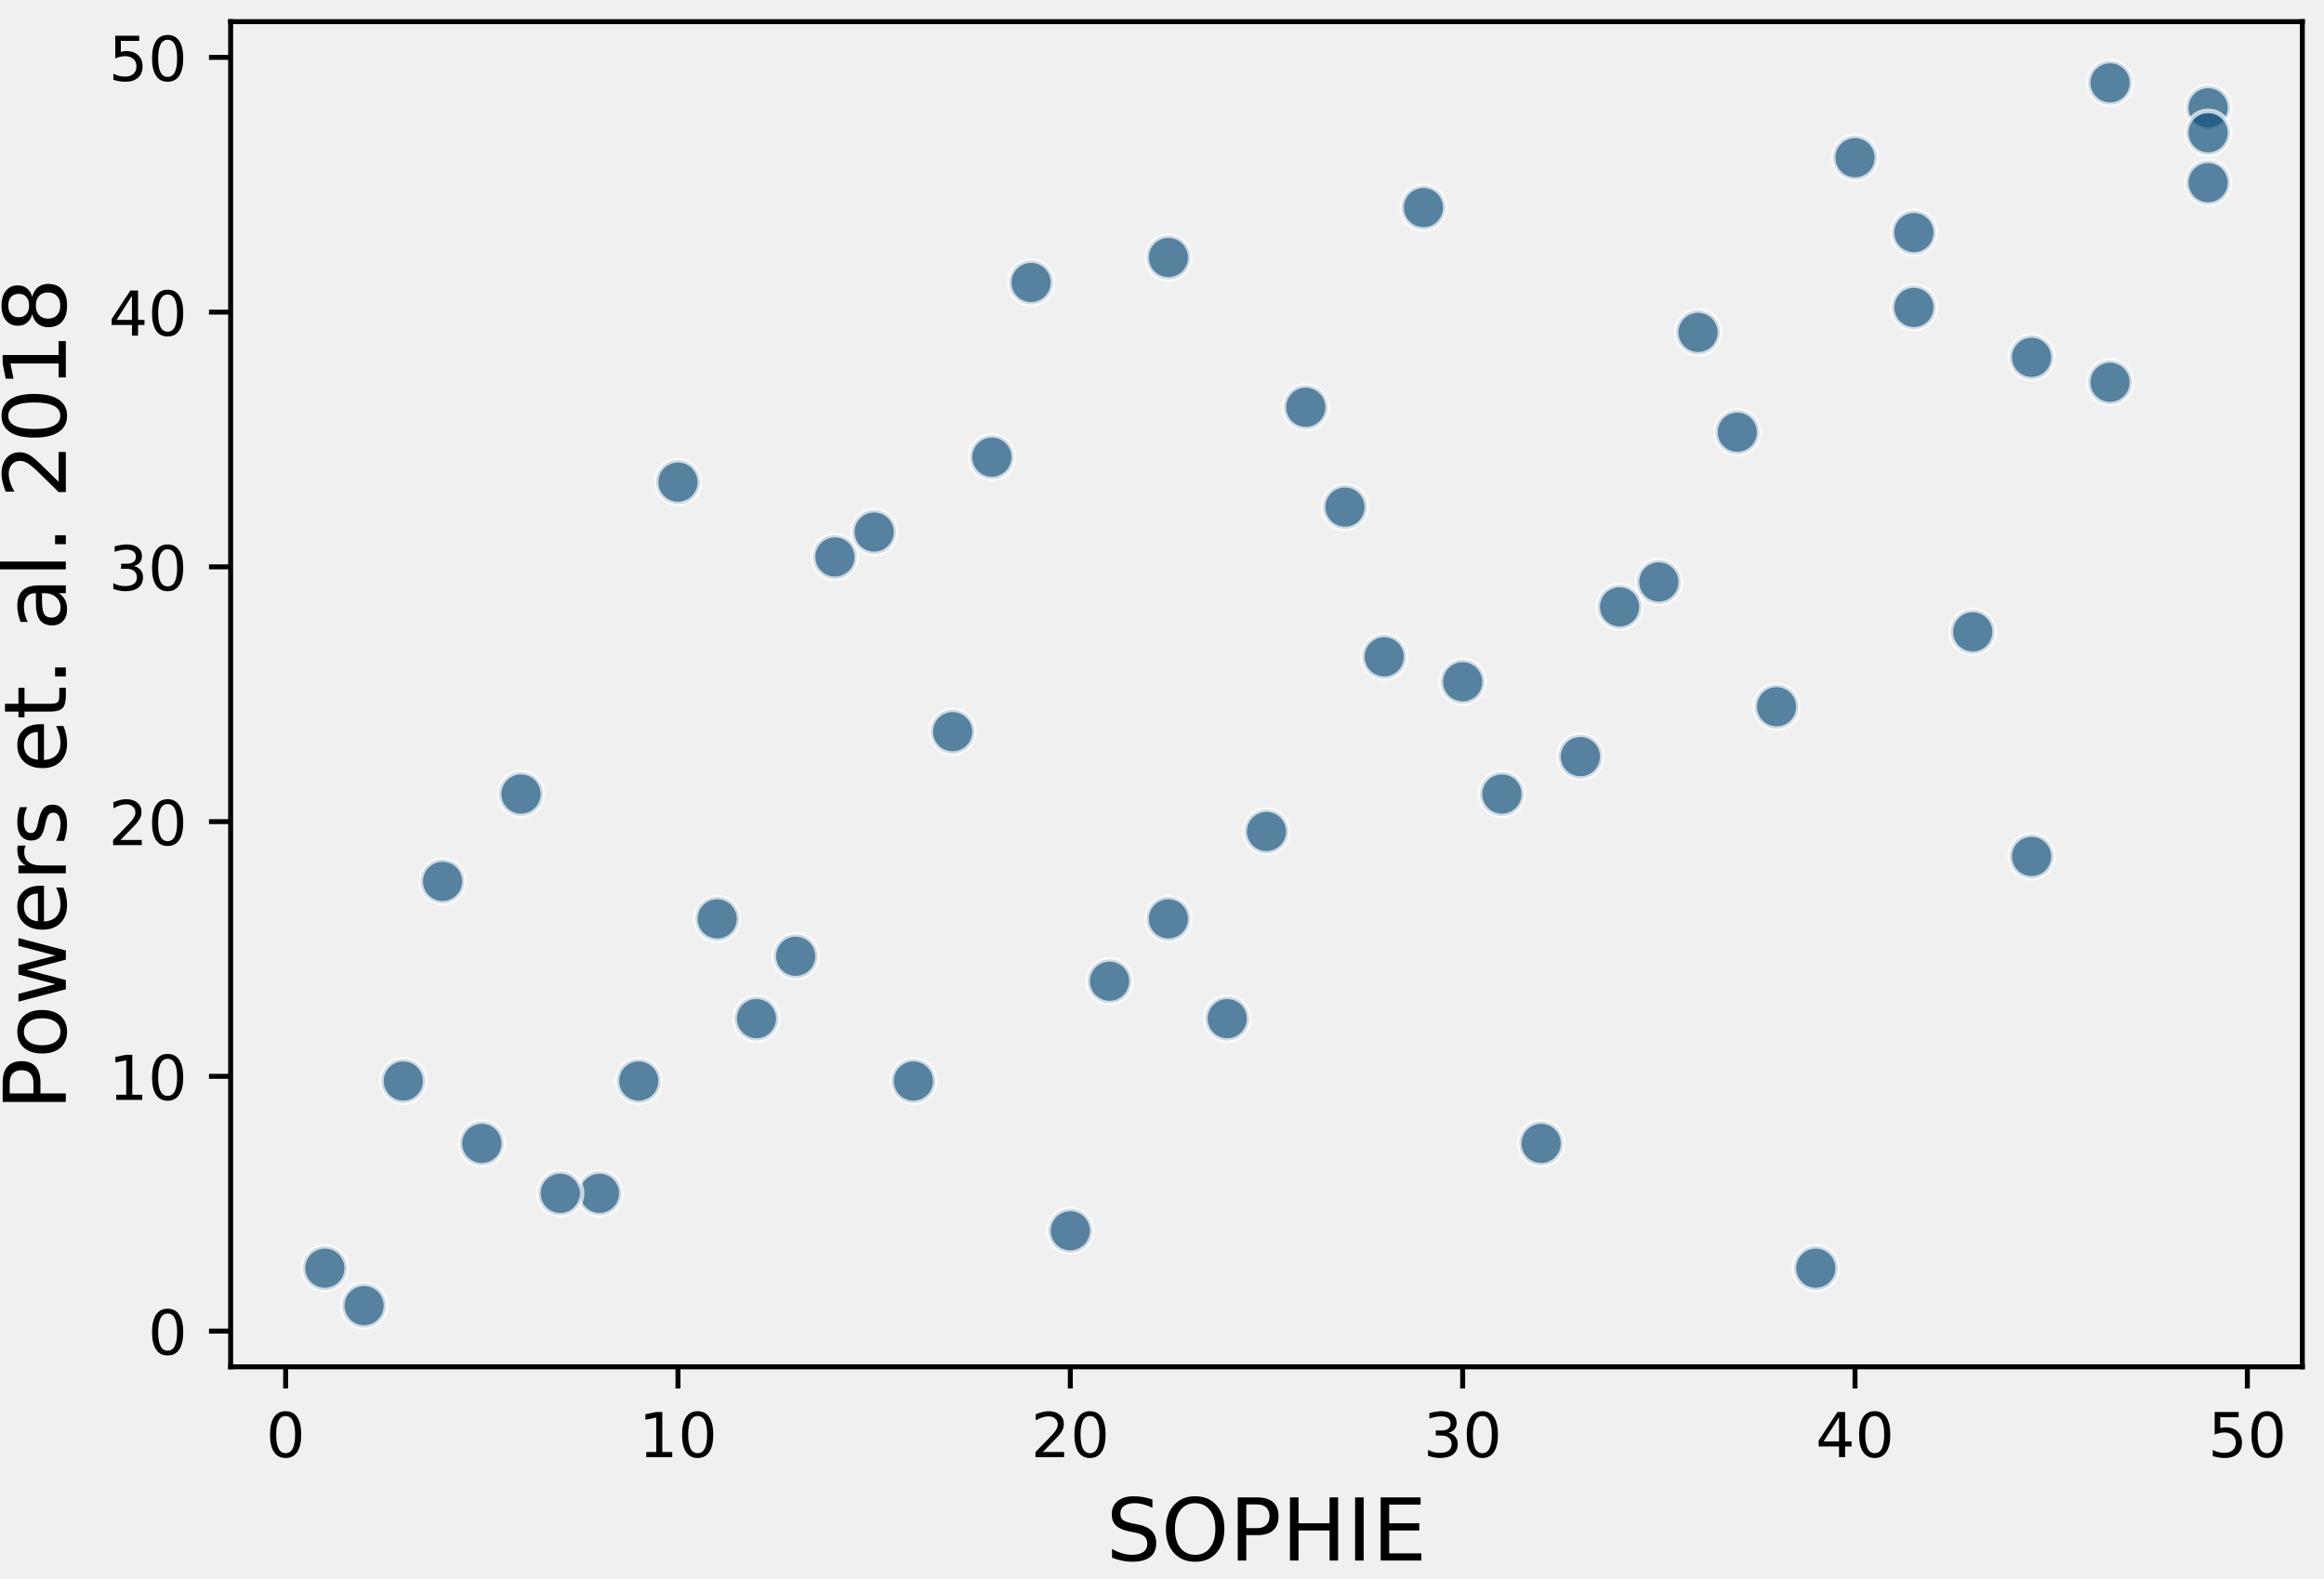
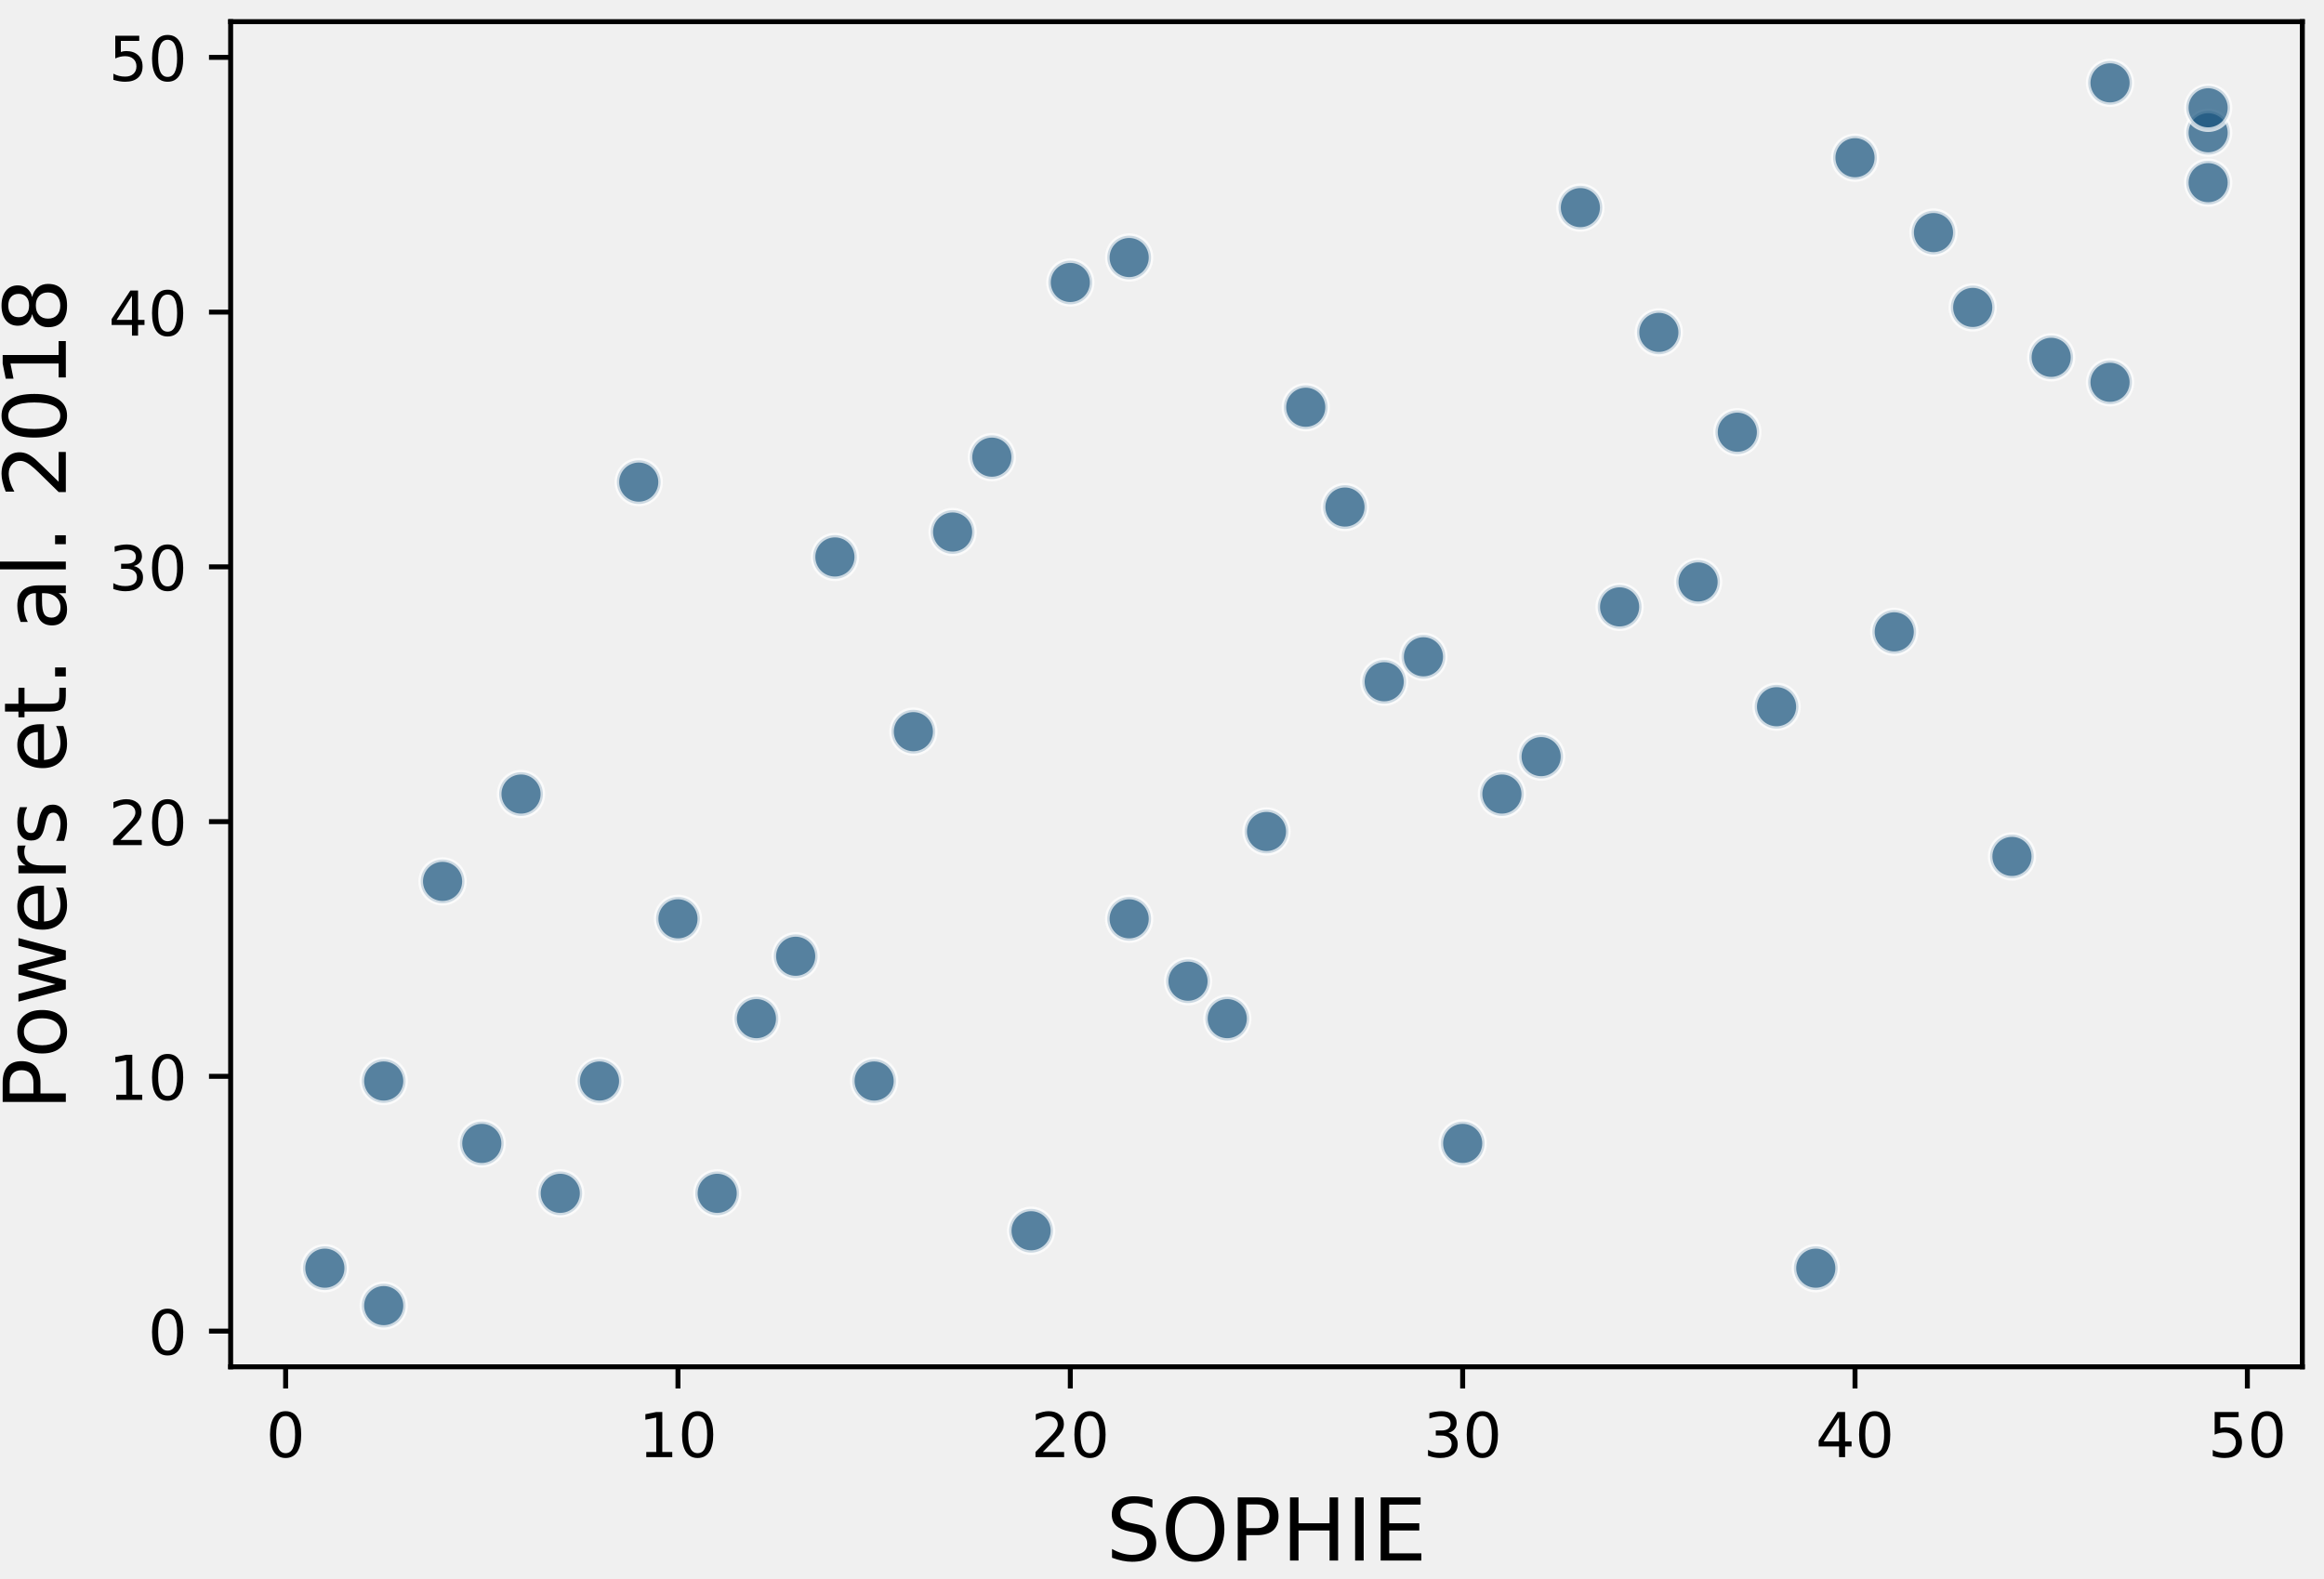
<svg xmlns="http://www.w3.org/2000/svg" xmlns:xlink="http://www.w3.org/1999/xlink" height="255.167pt" version="1.1" viewBox="0 0 375.574 255.167" width="375.574pt">
  <defs>
    <style type="text/css">
*{stroke-linecap:butt;stroke-linejoin:round;}
  </style>
  </defs>
  <g id="figure_1">
    <g id="patch_1">
      <path d="M 0 255.167  L 375.574 255.167  L 375.574 0  L 0 0  z " style="fill:none;" />
    </g>
    <g id="axes_1">
      <g id="patch_2">
        <path d="M 37.274 220.94  L 372.074 220.94  L 372.074 3.5  L 37.274 3.5  z " style="fill:none;" />
      </g>
      <g id="PathCollection_1">
        <defs>
-           <path d="M 0 3.536  C 0.938 3.536 1.837 3.163 2.5 2.5  C 3.163 1.837 3.536 0.938 3.536 0  C 3.536 -0.938 3.163 -1.837 2.5 -2.5  C 1.837 -3.163 0.938 -3.536 0 -3.536  C -0.938 -3.536 -1.837 -3.163 -2.5 -2.5  C -3.163 -1.837 -3.536 -0.938 -3.536 0  C -3.536 0.938 -3.163 1.837 -2.5 2.5  C -1.837 3.163 -0.938 3.536 0 3.536  z " id="md6c3e73a7d" style="stroke:#ffffff;stroke-opacity:0.7;stroke-width:0.75;" />
+           <path d="M 0 3.536  C 0.938 3.536 1.837 3.163 2.5 2.5  C 3.163 1.837 3.536 0.938 3.536 0  C 3.536 -0.938 3.163 -1.837 2.5 -2.5  C 1.837 -3.163 0.938 -3.536 0 -3.536  C -0.938 -3.536 -1.837 -3.163 -2.5 -2.5  C -3.163 -1.837 -3.536 -0.938 -3.536 0  C -3.536 0.938 -3.163 1.837 -2.5 2.5  C -1.837 3.163 -0.938 3.536 0 3.536  z " id="mb8fcdfdb82" style="stroke:#ffffff;stroke-opacity:0.7;stroke-width:0.75;" />
        </defs>
-         <g clip-path="url(#p41f093d836)">
-           <use style="fill:#15527d;fill-opacity:0.7;stroke:#ffffff;stroke-opacity:0.7;stroke-width:0.75;" x="134.928" xlink:href="#md6c3e73a7d" y="90.034" />
-           <use style="fill:#15527d;fill-opacity:0.7;stroke:#ffffff;stroke-opacity:0.7;stroke-width:0.75;" x="211.015" xlink:href="#md6c3e73a7d" y="65.831" />
-           <use style="fill:#15527d;fill-opacity:0.7;stroke:#ffffff;stroke-opacity:0.7;stroke-width:0.75;" x="52.5" xlink:href="#md6c3e73a7d" y="204.998" />
-           <use style="fill:#15527d;fill-opacity:0.7;stroke:#ffffff;stroke-opacity:0.7;stroke-width:0.75;" x="309.294" xlink:href="#md6c3e73a7d" y="37.594" />
-           <use style="fill:#15527d;fill-opacity:0.7;stroke:#ffffff;stroke-opacity:0.7;stroke-width:0.75;" x="166.631" xlink:href="#md6c3e73a7d" y="45.662" />
-           <use style="fill:#15527d;fill-opacity:0.7;stroke:#ffffff;stroke-opacity:0.7;stroke-width:0.75;" x="122.247" xlink:href="#md6c3e73a7d" y="164.66" />
-           <use style="fill:#15527d;fill-opacity:0.7;stroke:#ffffff;stroke-opacity:0.7;stroke-width:0.75;" x="109.565" xlink:href="#md6c3e73a7d" y="77.932" />
-           <use style="fill:#15527d;fill-opacity:0.7;stroke:#ffffff;stroke-opacity:0.7;stroke-width:0.75;" x="356.849" xlink:href="#md6c3e73a7d" y="17.425" />
-           <use style="fill:#15527d;fill-opacity:0.7;stroke:#ffffff;stroke-opacity:0.7;stroke-width:0.75;" x="340.997" xlink:href="#md6c3e73a7d" y="61.797" />
-           <use style="fill:#15527d;fill-opacity:0.7;stroke:#ffffff;stroke-opacity:0.7;stroke-width:0.75;" x="274.421" xlink:href="#md6c3e73a7d" y="53.729" />
-           <use style="fill:#15527d;fill-opacity:0.7;stroke:#ffffff;stroke-opacity:0.7;stroke-width:0.75;" x="309.294" xlink:href="#md6c3e73a7d" y="49.696" />
-           <use style="fill:#15527d;fill-opacity:0.7;stroke:#ffffff;stroke-opacity:0.7;stroke-width:0.75;" x="71.522" xlink:href="#md6c3e73a7d" y="142.474" />
-           <use style="fill:#15527d;fill-opacity:0.7;stroke:#ffffff;stroke-opacity:0.7;stroke-width:0.75;" x="103.225" xlink:href="#md6c3e73a7d" y="174.744" />
-           <use style="fill:#15527d;fill-opacity:0.7;stroke:#ffffff;stroke-opacity:0.7;stroke-width:0.75;" x="188.823" xlink:href="#md6c3e73a7d" y="41.628" />
-           <use style="fill:#15527d;fill-opacity:0.7;stroke:#ffffff;stroke-opacity:0.7;stroke-width:0.75;" x="115.906" xlink:href="#md6c3e73a7d" y="148.525" />
-           <use style="fill:#15527d;fill-opacity:0.7;stroke:#ffffff;stroke-opacity:0.7;stroke-width:0.75;" x="236.377" xlink:href="#md6c3e73a7d" y="110.203" />
-           <use style="fill:#15527d;fill-opacity:0.7;stroke:#ffffff;stroke-opacity:0.7;stroke-width:0.75;" x="96.884" xlink:href="#md6c3e73a7d" y="192.897" />
-           <use style="fill:#15527d;fill-opacity:0.7;stroke:#ffffff;stroke-opacity:0.7;stroke-width:0.75;" x="204.674" xlink:href="#md6c3e73a7d" y="134.406" />
-           <use style="fill:#15527d;fill-opacity:0.7;stroke:#ffffff;stroke-opacity:0.7;stroke-width:0.75;" x="230.037" xlink:href="#md6c3e73a7d" y="33.56" />
-           <use style="fill:#15527d;fill-opacity:0.7;stroke:#ffffff;stroke-opacity:0.7;stroke-width:0.75;" x="255.399" xlink:href="#md6c3e73a7d" y="122.305" />
-           <use style="fill:#15527d;fill-opacity:0.7;stroke:#ffffff;stroke-opacity:0.7;stroke-width:0.75;" x="328.316" xlink:href="#md6c3e73a7d" y="138.44" />
-           <use style="fill:#15527d;fill-opacity:0.7;stroke:#ffffff;stroke-opacity:0.7;stroke-width:0.75;" x="356.849" xlink:href="#md6c3e73a7d" y="29.526" />
-           <use style="fill:#15527d;fill-opacity:0.7;stroke:#ffffff;stroke-opacity:0.7;stroke-width:0.75;" x="179.312" xlink:href="#md6c3e73a7d" y="158.609" />
-           <use style="fill:#15527d;fill-opacity:0.7;stroke:#ffffff;stroke-opacity:0.7;stroke-width:0.75;" x="90.544" xlink:href="#md6c3e73a7d" y="192.897" />
-           <use style="fill:#15527d;fill-opacity:0.7;stroke:#ffffff;stroke-opacity:0.7;stroke-width:0.75;" x="223.696" xlink:href="#md6c3e73a7d" y="106.169" />
-           <use style="fill:#15527d;fill-opacity:0.7;stroke:#ffffff;stroke-opacity:0.7;stroke-width:0.75;" x="340.997" xlink:href="#md6c3e73a7d" y="13.391" />
-           <use style="fill:#15527d;fill-opacity:0.7;stroke:#ffffff;stroke-opacity:0.7;stroke-width:0.75;" x="356.849" xlink:href="#md6c3e73a7d" y="21.459" />
-           <use style="fill:#15527d;fill-opacity:0.7;stroke:#ffffff;stroke-opacity:0.7;stroke-width:0.75;" x="141.268" xlink:href="#md6c3e73a7d" y="86" />
-           <use style="fill:#15527d;fill-opacity:0.7;stroke:#ffffff;stroke-opacity:0.7;stroke-width:0.75;" x="242.718" xlink:href="#md6c3e73a7d" y="128.355" />
-           <use style="fill:#15527d;fill-opacity:0.7;stroke:#ffffff;stroke-opacity:0.7;stroke-width:0.75;" x="153.95" xlink:href="#md6c3e73a7d" y="118.271" />
-           <use style="fill:#15527d;fill-opacity:0.7;stroke:#ffffff;stroke-opacity:0.7;stroke-width:0.75;" x="261.74" xlink:href="#md6c3e73a7d" y="98.102" />
-           <use style="fill:#15527d;fill-opacity:0.7;stroke:#ffffff;stroke-opacity:0.7;stroke-width:0.75;" x="293.443" xlink:href="#md6c3e73a7d" y="204.998" />
-           <use style="fill:#15527d;fill-opacity:0.7;stroke:#ffffff;stroke-opacity:0.7;stroke-width:0.75;" x="217.356" xlink:href="#md6c3e73a7d" y="81.966" />
-           <use style="fill:#15527d;fill-opacity:0.7;stroke:#ffffff;stroke-opacity:0.7;stroke-width:0.75;" x="198.334" xlink:href="#md6c3e73a7d" y="164.66" />
-           <use style="fill:#15527d;fill-opacity:0.7;stroke:#ffffff;stroke-opacity:0.7;stroke-width:0.75;" x="318.805" xlink:href="#md6c3e73a7d" y="102.135" />
-           <use style="fill:#15527d;fill-opacity:0.7;stroke:#ffffff;stroke-opacity:0.7;stroke-width:0.75;" x="280.762" xlink:href="#md6c3e73a7d" y="69.865" />
-           <use style="fill:#15527d;fill-opacity:0.7;stroke:#ffffff;stroke-opacity:0.7;stroke-width:0.75;" x="128.587" xlink:href="#md6c3e73a7d" y="154.575" />
-           <use style="fill:#15527d;fill-opacity:0.7;stroke:#ffffff;stroke-opacity:0.7;stroke-width:0.75;" x="268.08" xlink:href="#md6c3e73a7d" y="94.068" />
-           <use style="fill:#15527d;fill-opacity:0.7;stroke:#ffffff;stroke-opacity:0.7;stroke-width:0.75;" x="147.609" xlink:href="#md6c3e73a7d" y="174.744" />
-           <use style="fill:#15527d;fill-opacity:0.7;stroke:#ffffff;stroke-opacity:0.7;stroke-width:0.75;" x="77.862" xlink:href="#md6c3e73a7d" y="184.829" />
-           <use style="fill:#15527d;fill-opacity:0.7;stroke:#ffffff;stroke-opacity:0.7;stroke-width:0.75;" x="299.783" xlink:href="#md6c3e73a7d" y="25.493" />
-           <use style="fill:#15527d;fill-opacity:0.7;stroke:#ffffff;stroke-opacity:0.7;stroke-width:0.75;" x="287.102" xlink:href="#md6c3e73a7d" y="114.237" />
-           <use style="fill:#15527d;fill-opacity:0.7;stroke:#ffffff;stroke-opacity:0.7;stroke-width:0.75;" x="84.203" xlink:href="#md6c3e73a7d" y="128.355" />
-           <use style="fill:#15527d;fill-opacity:0.7;stroke:#ffffff;stroke-opacity:0.7;stroke-width:0.75;" x="172.971" xlink:href="#md6c3e73a7d" y="198.947" />
-           <use style="fill:#15527d;fill-opacity:0.7;stroke:#ffffff;stroke-opacity:0.7;stroke-width:0.75;" x="65.181" xlink:href="#md6c3e73a7d" y="174.744" />
-           <use style="fill:#15527d;fill-opacity:0.7;stroke:#ffffff;stroke-opacity:0.7;stroke-width:0.75;" x="249.059" xlink:href="#md6c3e73a7d" y="184.829" />
-           <use style="fill:#15527d;fill-opacity:0.7;stroke:#ffffff;stroke-opacity:0.7;stroke-width:0.75;" x="160.29" xlink:href="#md6c3e73a7d" y="73.899" />
-           <use style="fill:#15527d;fill-opacity:0.7;stroke:#ffffff;stroke-opacity:0.7;stroke-width:0.75;" x="328.316" xlink:href="#md6c3e73a7d" y="57.763" />
-           <use style="fill:#15527d;fill-opacity:0.7;stroke:#ffffff;stroke-opacity:0.7;stroke-width:0.75;" x="188.823" xlink:href="#md6c3e73a7d" y="148.525" />
-           <use style="fill:#15527d;fill-opacity:0.7;stroke:#ffffff;stroke-opacity:0.7;stroke-width:0.75;" x="58.841" xlink:href="#md6c3e73a7d" y="211.049" />
+         <g clip-path="url(#pacd3855214)">
+           <use style="fill:#15527d;fill-opacity:0.7;stroke:#ffffff;stroke-opacity:0.7;stroke-width:0.75;" x="62.011" xlink:href="#mb8fcdfdb82" y="174.744" />
+           <use style="fill:#15527d;fill-opacity:0.7;stroke:#ffffff;stroke-opacity:0.7;stroke-width:0.75;" x="153.95" xlink:href="#mb8fcdfdb82" y="86" />
+           <use style="fill:#15527d;fill-opacity:0.7;stroke:#ffffff;stroke-opacity:0.7;stroke-width:0.75;" x="182.482" xlink:href="#mb8fcdfdb82" y="41.628" />
+           <use style="fill:#15527d;fill-opacity:0.7;stroke:#ffffff;stroke-opacity:0.7;stroke-width:0.75;" x="299.783" xlink:href="#mb8fcdfdb82" y="25.493" />
+           <use style="fill:#15527d;fill-opacity:0.7;stroke:#ffffff;stroke-opacity:0.7;stroke-width:0.75;" x="274.421" xlink:href="#mb8fcdfdb82" y="94.068" />
+           <use style="fill:#15527d;fill-opacity:0.7;stroke:#ffffff;stroke-opacity:0.7;stroke-width:0.75;" x="223.696" xlink:href="#mb8fcdfdb82" y="110.203" />
+           <use style="fill:#15527d;fill-opacity:0.7;stroke:#ffffff;stroke-opacity:0.7;stroke-width:0.75;" x="115.906" xlink:href="#mb8fcdfdb82" y="192.897" />
+           <use style="fill:#15527d;fill-opacity:0.7;stroke:#ffffff;stroke-opacity:0.7;stroke-width:0.75;" x="325.146" xlink:href="#mb8fcdfdb82" y="138.44" />
+           <use style="fill:#15527d;fill-opacity:0.7;stroke:#ffffff;stroke-opacity:0.7;stroke-width:0.75;" x="109.565" xlink:href="#mb8fcdfdb82" y="148.525" />
+           <use style="fill:#15527d;fill-opacity:0.7;stroke:#ffffff;stroke-opacity:0.7;stroke-width:0.75;" x="134.928" xlink:href="#mb8fcdfdb82" y="90.034" />
+           <use style="fill:#15527d;fill-opacity:0.7;stroke:#ffffff;stroke-opacity:0.7;stroke-width:0.75;" x="62.011" xlink:href="#mb8fcdfdb82" y="211.049" />
+           <use style="fill:#15527d;fill-opacity:0.7;stroke:#ffffff;stroke-opacity:0.7;stroke-width:0.75;" x="280.762" xlink:href="#mb8fcdfdb82" y="69.865" />
+           <use style="fill:#15527d;fill-opacity:0.7;stroke:#ffffff;stroke-opacity:0.7;stroke-width:0.75;" x="77.862" xlink:href="#mb8fcdfdb82" y="184.829" />
+           <use style="fill:#15527d;fill-opacity:0.7;stroke:#ffffff;stroke-opacity:0.7;stroke-width:0.75;" x="96.884" xlink:href="#mb8fcdfdb82" y="174.744" />
+           <use style="fill:#15527d;fill-opacity:0.7;stroke:#ffffff;stroke-opacity:0.7;stroke-width:0.75;" x="268.08" xlink:href="#mb8fcdfdb82" y="53.729" />
+           <use style="fill:#15527d;fill-opacity:0.7;stroke:#ffffff;stroke-opacity:0.7;stroke-width:0.75;" x="318.805" xlink:href="#mb8fcdfdb82" y="49.696" />
+           <use style="fill:#15527d;fill-opacity:0.7;stroke:#ffffff;stroke-opacity:0.7;stroke-width:0.75;" x="71.522" xlink:href="#mb8fcdfdb82" y="142.474" />
+           <use style="fill:#15527d;fill-opacity:0.7;stroke:#ffffff;stroke-opacity:0.7;stroke-width:0.75;" x="147.609" xlink:href="#mb8fcdfdb82" y="118.271" />
+           <use style="fill:#15527d;fill-opacity:0.7;stroke:#ffffff;stroke-opacity:0.7;stroke-width:0.75;" x="242.718" xlink:href="#mb8fcdfdb82" y="128.355" />
+           <use style="fill:#15527d;fill-opacity:0.7;stroke:#ffffff;stroke-opacity:0.7;stroke-width:0.75;" x="52.5" xlink:href="#mb8fcdfdb82" y="204.998" />
+           <use style="fill:#15527d;fill-opacity:0.7;stroke:#ffffff;stroke-opacity:0.7;stroke-width:0.75;" x="172.971" xlink:href="#mb8fcdfdb82" y="45.662" />
+           <use style="fill:#15527d;fill-opacity:0.7;stroke:#ffffff;stroke-opacity:0.7;stroke-width:0.75;" x="249.059" xlink:href="#mb8fcdfdb82" y="122.305" />
+           <use style="fill:#15527d;fill-opacity:0.7;stroke:#ffffff;stroke-opacity:0.7;stroke-width:0.75;" x="160.29" xlink:href="#mb8fcdfdb82" y="73.899" />
+           <use style="fill:#15527d;fill-opacity:0.7;stroke:#ffffff;stroke-opacity:0.7;stroke-width:0.75;" x="331.486" xlink:href="#mb8fcdfdb82" y="57.763" />
+           <use style="fill:#15527d;fill-opacity:0.7;stroke:#ffffff;stroke-opacity:0.7;stroke-width:0.75;" x="103.225" xlink:href="#mb8fcdfdb82" y="77.932" />
+           <use style="fill:#15527d;fill-opacity:0.7;stroke:#ffffff;stroke-opacity:0.7;stroke-width:0.75;" x="122.247" xlink:href="#mb8fcdfdb82" y="164.66" />
+           <use style="fill:#15527d;fill-opacity:0.7;stroke:#ffffff;stroke-opacity:0.7;stroke-width:0.75;" x="230.037" xlink:href="#mb8fcdfdb82" y="106.169" />
+           <use style="fill:#15527d;fill-opacity:0.7;stroke:#ffffff;stroke-opacity:0.7;stroke-width:0.75;" x="356.849" xlink:href="#mb8fcdfdb82" y="29.526" />
+           <use style="fill:#15527d;fill-opacity:0.7;stroke:#ffffff;stroke-opacity:0.7;stroke-width:0.75;" x="306.124" xlink:href="#mb8fcdfdb82" y="102.135" />
+           <use style="fill:#15527d;fill-opacity:0.7;stroke:#ffffff;stroke-opacity:0.7;stroke-width:0.75;" x="204.674" xlink:href="#mb8fcdfdb82" y="134.406" />
+           <use style="fill:#15527d;fill-opacity:0.7;stroke:#ffffff;stroke-opacity:0.7;stroke-width:0.75;" x="261.74" xlink:href="#mb8fcdfdb82" y="98.102" />
+           <use style="fill:#15527d;fill-opacity:0.7;stroke:#ffffff;stroke-opacity:0.7;stroke-width:0.75;" x="217.356" xlink:href="#mb8fcdfdb82" y="81.966" />
+           <use style="fill:#15527d;fill-opacity:0.7;stroke:#ffffff;stroke-opacity:0.7;stroke-width:0.75;" x="236.377" xlink:href="#mb8fcdfdb82" y="184.829" />
+           <use style="fill:#15527d;fill-opacity:0.7;stroke:#ffffff;stroke-opacity:0.7;stroke-width:0.75;" x="340.997" xlink:href="#mb8fcdfdb82" y="61.797" />
+           <use style="fill:#15527d;fill-opacity:0.7;stroke:#ffffff;stroke-opacity:0.7;stroke-width:0.75;" x="182.482" xlink:href="#mb8fcdfdb82" y="148.525" />
+           <use style="fill:#15527d;fill-opacity:0.7;stroke:#ffffff;stroke-opacity:0.7;stroke-width:0.75;" x="166.631" xlink:href="#mb8fcdfdb82" y="198.947" />
+           <use style="fill:#15527d;fill-opacity:0.7;stroke:#ffffff;stroke-opacity:0.7;stroke-width:0.75;" x="141.268" xlink:href="#mb8fcdfdb82" y="174.744" />
+           <use style="fill:#15527d;fill-opacity:0.7;stroke:#ffffff;stroke-opacity:0.7;stroke-width:0.75;" x="287.102" xlink:href="#mb8fcdfdb82" y="114.237" />
+           <use style="fill:#15527d;fill-opacity:0.7;stroke:#ffffff;stroke-opacity:0.7;stroke-width:0.75;" x="84.203" xlink:href="#mb8fcdfdb82" y="128.355" />
+           <use style="fill:#15527d;fill-opacity:0.7;stroke:#ffffff;stroke-opacity:0.7;stroke-width:0.75;" x="312.465" xlink:href="#mb8fcdfdb82" y="37.594" />
+           <use style="fill:#15527d;fill-opacity:0.7;stroke:#ffffff;stroke-opacity:0.7;stroke-width:0.75;" x="198.334" xlink:href="#mb8fcdfdb82" y="164.66" />
+           <use style="fill:#15527d;fill-opacity:0.7;stroke:#ffffff;stroke-opacity:0.7;stroke-width:0.75;" x="255.399" xlink:href="#mb8fcdfdb82" y="33.56" />
+           <use style="fill:#15527d;fill-opacity:0.7;stroke:#ffffff;stroke-opacity:0.7;stroke-width:0.75;" x="90.544" xlink:href="#mb8fcdfdb82" y="192.897" />
+           <use style="fill:#15527d;fill-opacity:0.7;stroke:#ffffff;stroke-opacity:0.7;stroke-width:0.75;" x="340.997" xlink:href="#mb8fcdfdb82" y="13.391" />
+           <use style="fill:#15527d;fill-opacity:0.7;stroke:#ffffff;stroke-opacity:0.7;stroke-width:0.75;" x="356.849" xlink:href="#mb8fcdfdb82" y="21.459" />
+           <use style="fill:#15527d;fill-opacity:0.7;stroke:#ffffff;stroke-opacity:0.7;stroke-width:0.75;" x="293.443" xlink:href="#mb8fcdfdb82" y="204.998" />
+           <use style="fill:#15527d;fill-opacity:0.7;stroke:#ffffff;stroke-opacity:0.7;stroke-width:0.75;" x="128.587" xlink:href="#mb8fcdfdb82" y="154.575" />
+           <use style="fill:#15527d;fill-opacity:0.7;stroke:#ffffff;stroke-opacity:0.7;stroke-width:0.75;" x="356.849" xlink:href="#mb8fcdfdb82" y="17.425" />
+           <use style="fill:#15527d;fill-opacity:0.7;stroke:#ffffff;stroke-opacity:0.7;stroke-width:0.75;" x="211.015" xlink:href="#mb8fcdfdb82" y="65.831" />
+           <use style="fill:#15527d;fill-opacity:0.7;stroke:#ffffff;stroke-opacity:0.7;stroke-width:0.75;" x="191.993" xlink:href="#mb8fcdfdb82" y="158.609" />
        </g>
      </g>
      <g id="matplotlib.axis_1">
        <g id="xtick_1">
          <g id="line2d_1">
            <defs>
-               <path d="M 0 0  L 0 3.5  " id="md9f9aeb562" style="stroke:#000000;stroke-width:0.8;" />
-             </defs>
-             <g>
-               <use style="stroke:#000000;stroke-width:0.8;" x="46.159" xlink:href="#md9f9aeb562" y="220.94" />
+               <path d="M 0 0  L 0 3.5  " id="mc90ded1850" style="stroke:#000000;stroke-width:0.8;" />
+             </defs>
+             <g>
+               <use style="stroke:#000000;stroke-width:0.8;" x="46.159" xlink:href="#mc90ded1850" y="220.94" />
            </g>
          </g>
          <g id="text_1">
            <defs>
              <path d="M 31.781 66.406  Q 24.172 66.406 20.328 58.906  Q 16.5 51.422 16.5 36.375  Q 16.5 21.391 20.328 13.891  Q 24.172 6.391 31.781 6.391  Q 39.453 6.391 43.281 13.891  Q 47.125 21.391 47.125 36.375  Q 47.125 51.422 43.281 58.906  Q 39.453 66.406 31.781 66.406  z M 31.781 74.219  Q 44.047 74.219 50.516 64.516  Q 56.984 54.828 56.984 36.375  Q 56.984 17.969 50.516 8.266  Q 44.047 -1.422 31.781 -1.422  Q 19.531 -1.422 13.062 8.266  Q 6.594 17.969 6.594 36.375  Q 6.594 54.828 13.062 64.516  Q 19.531 74.219 31.781 74.219  z " id="DejaVuSans-48" />
            </defs>
            <g transform="translate(42.97807 235.5384)scale(0.1 -0.1)">
              <use xlink:href="#DejaVuSans-48" />
            </g>
          </g>
        </g>
        <g id="xtick_2">
          <g id="line2d_2">
            <g>
-               <use style="stroke:#000000;stroke-width:0.8;" x="109.565" xlink:href="#md9f9aeb562" y="220.94" />
+               <use style="stroke:#000000;stroke-width:0.8;" x="109.565" xlink:href="#mc90ded1850" y="220.94" />
            </g>
          </g>
          <g id="text_2">
            <defs>
              <path d="M 12.406 8.297  L 28.516 8.297  L 28.516 63.922  L 10.984 60.406  L 10.984 69.391  L 28.422 72.906  L 38.281 72.906  L 38.281 8.297  L 54.391 8.297  L 54.391 0  L 12.406 0  z " id="DejaVuSans-49" />
            </defs>
            <g transform="translate(103.2028 235.5384)scale(0.1 -0.1)">
              <use xlink:href="#DejaVuSans-49" />
              <use x="63.623" xlink:href="#DejaVuSans-48" />
            </g>
          </g>
        </g>
        <g id="xtick_3">
          <g id="line2d_3">
            <g>
-               <use style="stroke:#000000;stroke-width:0.8;" x="172.971" xlink:href="#md9f9aeb562" y="220.94" />
+               <use style="stroke:#000000;stroke-width:0.8;" x="172.971" xlink:href="#mc90ded1850" y="220.94" />
            </g>
          </g>
          <g id="text_3">
            <defs>
              <path d="M 19.188 8.297  L 53.609 8.297  L 53.609 0  L 7.328 0  L 7.328 8.297  Q 12.938 14.109 22.625 23.891  Q 32.328 33.688 34.812 36.531  Q 39.547 41.844 41.422 45.531  Q 43.312 49.219 43.312 52.781  Q 43.312 58.594 39.234 62.25  Q 35.156 65.922 28.609 65.922  Q 23.969 65.922 18.812 64.312  Q 13.672 62.703 7.812 59.422  L 7.812 69.391  Q 13.766 71.781 18.938 73  Q 24.125 74.219 28.422 74.219  Q 39.75 74.219 46.484 68.547  Q 53.219 62.891 53.219 53.422  Q 53.219 48.922 51.531 44.891  Q 49.859 40.875 45.406 35.406  Q 44.188 33.984 37.641 27.219  Q 31.109 20.453 19.188 8.297  z " id="DejaVuSans-50" />
            </defs>
            <g transform="translate(166.6089 235.5384)scale(0.1 -0.1)">
              <use xlink:href="#DejaVuSans-50" />
              <use x="63.623" xlink:href="#DejaVuSans-48" />
            </g>
          </g>
        </g>
        <g id="xtick_4">
          <g id="line2d_4">
            <g>
-               <use style="stroke:#000000;stroke-width:0.8;" x="236.377" xlink:href="#md9f9aeb562" y="220.94" />
+               <use style="stroke:#000000;stroke-width:0.8;" x="236.377" xlink:href="#mc90ded1850" y="220.94" />
            </g>
          </g>
          <g id="text_4">
            <defs>
              <path d="M 40.578 39.312  Q 47.656 37.797 51.625 33  Q 55.609 28.219 55.609 21.188  Q 55.609 10.406 48.188 4.484  Q 40.766 -1.422 27.094 -1.422  Q 22.516 -1.422 17.656 -0.516  Q 12.797 0.391 7.625 2.203  L 7.625 11.719  Q 11.719 9.328 16.594 8.109  Q 21.484 6.891 26.812 6.891  Q 36.078 6.891 40.938 10.547  Q 45.797 14.203 45.797 21.188  Q 45.797 27.641 41.281 31.266  Q 36.766 34.906 28.719 34.906  L 20.219 34.906  L 20.219 43.016  L 29.109 43.016  Q 36.375 43.016 40.234 45.922  Q 44.094 48.828 44.094 54.297  Q 44.094 59.906 40.109 62.906  Q 36.141 65.922 28.719 65.922  Q 24.656 65.922 20.016 65.031  Q 15.375 64.156 9.812 62.312  L 9.812 71.094  Q 15.438 72.656 20.344 73.438  Q 25.25 74.219 29.594 74.219  Q 40.828 74.219 47.359 69.109  Q 53.906 64.016 53.906 55.328  Q 53.906 49.266 50.438 45.094  Q 46.969 40.922 40.578 39.312  z " id="DejaVuSans-51" />
            </defs>
            <g transform="translate(230.0149 235.5384)scale(0.1 -0.1)">
              <use xlink:href="#DejaVuSans-51" />
              <use x="63.623" xlink:href="#DejaVuSans-48" />
            </g>
          </g>
        </g>
        <g id="xtick_5">
          <g id="line2d_5">
            <g>
-               <use style="stroke:#000000;stroke-width:0.8;" x="299.783" xlink:href="#md9f9aeb562" y="220.94" />
+               <use style="stroke:#000000;stroke-width:0.8;" x="299.783" xlink:href="#mc90ded1850" y="220.94" />
            </g>
          </g>
          <g id="text_5">
            <defs>
              <path d="M 37.797 64.312  L 12.891 25.391  L 37.797 25.391  z M 35.203 72.906  L 47.609 72.906  L 47.609 25.391  L 58.016 25.391  L 58.016 17.188  L 47.609 17.188  L 47.609 0  L 37.797 0  L 37.797 17.188  L 4.891 17.188  L 4.891 26.703  z " id="DejaVuSans-52" />
            </defs>
            <g transform="translate(293.4209 235.5384)scale(0.1 -0.1)">
              <use xlink:href="#DejaVuSans-52" />
              <use x="63.623" xlink:href="#DejaVuSans-48" />
            </g>
          </g>
        </g>
        <g id="xtick_6">
          <g id="line2d_6">
            <g>
-               <use style="stroke:#000000;stroke-width:0.8;" x="363.189" xlink:href="#md9f9aeb562" y="220.94" />
+               <use style="stroke:#000000;stroke-width:0.8;" x="363.189" xlink:href="#mc90ded1850" y="220.94" />
            </g>
          </g>
          <g id="text_6">
            <defs>
              <path d="M 10.797 72.906  L 49.516 72.906  L 49.516 64.594  L 19.828 64.594  L 19.828 46.734  Q 21.969 47.469 24.109 47.828  Q 26.266 48.188 28.422 48.188  Q 40.625 48.188 47.75 41.5  Q 54.891 34.812 54.891 23.391  Q 54.891 11.625 47.562 5.094  Q 40.234 -1.422 26.906 -1.422  Q 22.312 -1.422 17.547 -0.641  Q 12.797 0.141 7.719 1.703  L 7.719 11.625  Q 12.109 9.234 16.797 8.062  Q 21.484 6.891 26.703 6.891  Q 35.156 6.891 40.078 11.328  Q 45.016 15.766 45.016 23.391  Q 45.016 31 40.078 35.438  Q 35.156 39.891 26.703 39.891  Q 22.75 39.891 18.812 39.016  Q 14.891 38.141 10.797 36.281  z " id="DejaVuSans-53" />
            </defs>
            <g transform="translate(356.8269 235.5384)scale(0.1 -0.1)">
              <use xlink:href="#DejaVuSans-53" />
              <use x="63.623" xlink:href="#DejaVuSans-48" />
            </g>
          </g>
        </g>
        <g id="text_7">
          <defs>
            <path d="M 53.516 70.516  L 53.516 60.891  Q 47.906 63.578 42.922 64.891  Q 37.938 66.219 33.297 66.219  Q 25.25 66.219 20.875 63.094  Q 16.5 59.969 16.5 54.203  Q 16.5 49.359 19.406 46.891  Q 22.312 44.438 30.422 42.922  L 36.375 41.703  Q 47.406 39.594 52.656 34.297  Q 57.906 29 57.906 20.125  Q 57.906 9.516 50.797 4.047  Q 43.703 -1.422 29.984 -1.422  Q 24.812 -1.422 18.969 -0.25  Q 13.141 0.922 6.891 3.219  L 6.891 13.375  Q 12.891 10.016 18.656 8.297  Q 24.422 6.594 29.984 6.594  Q 38.422 6.594 43.016 9.906  Q 47.609 13.234 47.609 19.391  Q 47.609 24.75 44.312 27.781  Q 41.016 30.812 33.5 32.328  L 27.484 33.5  Q 16.453 35.688 11.516 40.375  Q 6.594 45.062 6.594 53.422  Q 6.594 63.094 13.406 68.656  Q 20.219 74.219 32.172 74.219  Q 37.312 74.219 42.625 73.281  Q 47.953 72.359 53.516 70.516  z " id="DejaVuSans-83" />
            <path d="M 39.406 66.219  Q 28.656 66.219 22.328 58.203  Q 16.016 50.203 16.016 36.375  Q 16.016 22.609 22.328 14.594  Q 28.656 6.594 39.406 6.594  Q 50.141 6.594 56.422 14.594  Q 62.703 22.609 62.703 36.375  Q 62.703 50.203 56.422 58.203  Q 50.141 66.219 39.406 66.219  z M 39.406 74.219  Q 54.734 74.219 63.906 63.938  Q 73.094 53.656 73.094 36.375  Q 73.094 19.141 63.906 8.859  Q 54.734 -1.422 39.406 -1.422  Q 24.031 -1.422 14.812 8.828  Q 5.609 19.094 5.609 36.375  Q 5.609 53.656 14.812 63.938  Q 24.031 74.219 39.406 74.219  z " id="DejaVuSans-79" />
            <path d="M 19.672 64.797  L 19.672 37.406  L 32.078 37.406  Q 38.969 37.406 42.719 40.969  Q 46.484 44.531 46.484 51.125  Q 46.484 57.672 42.719 61.234  Q 38.969 64.797 32.078 64.797  z M 9.812 72.906  L 32.078 72.906  Q 44.344 72.906 50.609 67.359  Q 56.891 61.812 56.891 51.125  Q 56.891 40.328 50.609 34.812  Q 44.344 29.297 32.078 29.297  L 19.672 29.297  L 19.672 0  L 9.812 0  z " id="DejaVuSans-80" />
            <path d="M 9.812 72.906  L 19.672 72.906  L 19.672 43.016  L 55.516 43.016  L 55.516 72.906  L 65.375 72.906  L 65.375 0  L 55.516 0  L 55.516 34.719  L 19.672 34.719  L 19.672 0  L 9.812 0  z " id="DejaVuSans-72" />
            <path d="M 9.812 72.906  L 19.672 72.906  L 19.672 0  L 9.812 0  z " id="DejaVuSans-73" />
            <path d="M 9.812 72.906  L 55.906 72.906  L 55.906 64.594  L 19.672 64.594  L 19.672 43.016  L 54.391 43.016  L 54.391 34.719  L 19.672 34.719  L 19.672 8.297  L 56.781 8.297  L 56.781 0  L 9.812 0  z " id="DejaVuSans-69" />
          </defs>
          <g transform="translate(178.747 252.2559)scale(0.14 -0.14)">
            <use xlink:href="#DejaVuSans-83" />
            <use x="63.477" xlink:href="#DejaVuSans-79" />
            <use x="142.188" xlink:href="#DejaVuSans-80" />
            <use x="202.49" xlink:href="#DejaVuSans-72" />
            <use x="277.686" xlink:href="#DejaVuSans-73" />
            <use x="307.178" xlink:href="#DejaVuSans-69" />
          </g>
        </g>
      </g>
      <g id="matplotlib.axis_2">
        <g id="ytick_1">
          <g id="line2d_7">
            <defs>
-               <path d="M 0 0  L -3.5 0  " id="m48fb35fb19" style="stroke:#000000;stroke-width:0.8;" />
-             </defs>
-             <g>
-               <use style="stroke:#000000;stroke-width:0.8;" x="37.274" xlink:href="#m48fb35fb19" y="215.167" />
+               <path d="M 0 0  L -3.5 0  " id="mb7a9f35a1a" style="stroke:#000000;stroke-width:0.8;" />
+             </defs>
+             <g>
+               <use style="stroke:#000000;stroke-width:0.8;" x="37.274" xlink:href="#mb7a9f35a1a" y="215.167" />
            </g>
          </g>
          <g id="text_8">
            <g transform="translate(23.91187 218.9661)scale(0.1 -0.1)">
              <use xlink:href="#DejaVuSans-48" />
            </g>
          </g>
        </g>
        <g id="ytick_2">
          <g id="line2d_8">
            <g>
-               <use style="stroke:#000000;stroke-width:0.8;" x="37.274" xlink:href="#m48fb35fb19" y="173.988" />
+               <use style="stroke:#000000;stroke-width:0.8;" x="37.274" xlink:href="#mb7a9f35a1a" y="173.988" />
            </g>
          </g>
          <g id="text_9">
            <g transform="translate(17.54938 177.7873)scale(0.1 -0.1)">
              <use xlink:href="#DejaVuSans-49" />
              <use x="63.623" xlink:href="#DejaVuSans-48" />
            </g>
          </g>
        </g>
        <g id="ytick_3">
          <g id="line2d_9">
            <g>
-               <use style="stroke:#000000;stroke-width:0.8;" x="37.274" xlink:href="#m48fb35fb19" y="132.809" />
+               <use style="stroke:#000000;stroke-width:0.8;" x="37.274" xlink:href="#mb7a9f35a1a" y="132.809" />
            </g>
          </g>
          <g id="text_10">
            <g transform="translate(17.54938 136.6086)scale(0.1 -0.1)">
              <use xlink:href="#DejaVuSans-50" />
              <use x="63.623" xlink:href="#DejaVuSans-48" />
            </g>
          </g>
        </g>
        <g id="ytick_4">
          <g id="line2d_10">
            <g>
-               <use style="stroke:#000000;stroke-width:0.8;" x="37.274" xlink:href="#m48fb35fb19" y="91.631" />
+               <use style="stroke:#000000;stroke-width:0.8;" x="37.274" xlink:href="#mb7a9f35a1a" y="91.631" />
            </g>
          </g>
          <g id="text_11">
            <g transform="translate(17.54938 95.42984)scale(0.1 -0.1)">
              <use xlink:href="#DejaVuSans-51" />
              <use x="63.623" xlink:href="#DejaVuSans-48" />
            </g>
          </g>
        </g>
        <g id="ytick_5">
          <g id="line2d_11">
            <g>
-               <use style="stroke:#000000;stroke-width:0.8;" x="37.274" xlink:href="#m48fb35fb19" y="50.452" />
+               <use style="stroke:#000000;stroke-width:0.8;" x="37.274" xlink:href="#mb7a9f35a1a" y="50.452" />
            </g>
          </g>
          <g id="text_12">
            <g transform="translate(17.54938 54.25109)scale(0.1 -0.1)">
              <use xlink:href="#DejaVuSans-52" />
              <use x="63.623" xlink:href="#DejaVuSans-48" />
            </g>
          </g>
        </g>
        <g id="ytick_6">
          <g id="line2d_12">
            <g>
-               <use style="stroke:#000000;stroke-width:0.8;" x="37.274" xlink:href="#m48fb35fb19" y="9.273" />
+               <use style="stroke:#000000;stroke-width:0.8;" x="37.274" xlink:href="#mb7a9f35a1a" y="9.273" />
            </g>
          </g>
          <g id="text_13">
            <g transform="translate(17.54938 13.07235)scale(0.1 -0.1)">
              <use xlink:href="#DejaVuSans-53" />
              <use x="63.623" xlink:href="#DejaVuSans-48" />
            </g>
          </g>
        </g>
        <g id="text_14">
          <defs>
            <path d="M 30.609 48.391  Q 23.391 48.391 19.188 42.75  Q 14.984 37.109 14.984 27.297  Q 14.984 17.484 19.156 11.844  Q 23.344 6.203 30.609 6.203  Q 37.797 6.203 41.984 11.859  Q 46.188 17.531 46.188 27.297  Q 46.188 37.016 41.984 42.703  Q 37.797 48.391 30.609 48.391  z M 30.609 56  Q 42.328 56 49.016 48.375  Q 55.719 40.766 55.719 27.297  Q 55.719 13.875 49.016 6.219  Q 42.328 -1.422 30.609 -1.422  Q 18.844 -1.422 12.172 6.219  Q 5.516 13.875 5.516 27.297  Q 5.516 40.766 12.172 48.375  Q 18.844 56 30.609 56  z " id="DejaVuSans-111" />
            <path d="M 4.203 54.688  L 13.188 54.688  L 24.422 12.016  L 35.594 54.688  L 46.188 54.688  L 57.422 12.016  L 68.609 54.688  L 77.594 54.688  L 63.281 0  L 52.688 0  L 40.922 44.828  L 29.109 0  L 18.5 0  z " id="DejaVuSans-119" />
            <path d="M 56.203 29.594  L 56.203 25.203  L 14.891 25.203  Q 15.484 15.922 20.484 11.062  Q 25.484 6.203 34.422 6.203  Q 39.594 6.203 44.453 7.469  Q 49.312 8.734 54.109 11.281  L 54.109 2.781  Q 49.266 0.734 44.188 -0.344  Q 39.109 -1.422 33.891 -1.422  Q 20.797 -1.422 13.156 6.188  Q 5.516 13.812 5.516 26.812  Q 5.516 40.234 12.766 48.109  Q 20.016 56 32.328 56  Q 43.359 56 49.781 48.891  Q 56.203 41.797 56.203 29.594  z M 47.219 32.234  Q 47.125 39.594 43.094 43.984  Q 39.062 48.391 32.422 48.391  Q 24.906 48.391 20.391 44.141  Q 15.875 39.891 15.188 32.172  z " id="DejaVuSans-101" />
            <path d="M 41.109 46.297  Q 39.594 47.172 37.812 47.578  Q 36.031 48 33.891 48  Q 26.266 48 22.188 43.047  Q 18.109 38.094 18.109 28.812  L 18.109 0  L 9.078 0  L 9.078 54.688  L 18.109 54.688  L 18.109 46.188  Q 20.953 51.172 25.484 53.578  Q 30.031 56 36.531 56  Q 37.453 56 38.578 55.875  Q 39.703 55.766 41.062 55.516  z " id="DejaVuSans-114" />
            <path d="M 44.281 53.078  L 44.281 44.578  Q 40.484 46.531 36.375 47.5  Q 32.281 48.484 27.875 48.484  Q 21.188 48.484 17.844 46.438  Q 14.5 44.391 14.5 40.281  Q 14.5 37.156 16.891 35.375  Q 19.281 33.594 26.516 31.984  L 29.594 31.297  Q 39.156 29.25 43.188 25.516  Q 47.219 21.781 47.219 15.094  Q 47.219 7.469 41.188 3.016  Q 35.156 -1.422 24.609 -1.422  Q 20.219 -1.422 15.453 -0.562  Q 10.688 0.297 5.422 2  L 5.422 11.281  Q 10.406 8.688 15.234 7.391  Q 20.062 6.109 24.812 6.109  Q 31.156 6.109 34.562 8.281  Q 37.984 10.453 37.984 14.406  Q 37.984 18.062 35.516 20.016  Q 33.062 21.969 24.703 23.781  L 21.578 24.516  Q 13.234 26.266 9.516 29.906  Q 5.812 33.547 5.812 39.891  Q 5.812 47.609 11.281 51.797  Q 16.75 56 26.812 56  Q 31.781 56 36.172 55.266  Q 40.578 54.547 44.281 53.078  z " id="DejaVuSans-115" />
            <path id="DejaVuSans-32" />
            <path d="M 18.312 70.219  L 18.312 54.688  L 36.812 54.688  L 36.812 47.703  L 18.312 47.703  L 18.312 18.016  Q 18.312 11.328 20.141 9.422  Q 21.969 7.516 27.594 7.516  L 36.812 7.516  L 36.812 0  L 27.594 0  Q 17.188 0 13.234 3.875  Q 9.281 7.766 9.281 18.016  L 9.281 47.703  L 2.688 47.703  L 2.688 54.688  L 9.281 54.688  L 9.281 70.219  z " id="DejaVuSans-116" />
            <path d="M 10.688 12.406  L 21 12.406  L 21 0  L 10.688 0  z " id="DejaVuSans-46" />
            <path d="M 34.281 27.484  Q 23.391 27.484 19.188 25  Q 14.984 22.516 14.984 16.5  Q 14.984 11.719 18.141 8.906  Q 21.297 6.109 26.703 6.109  Q 34.188 6.109 38.703 11.406  Q 43.219 16.703 43.219 25.484  L 43.219 27.484  z M 52.203 31.203  L 52.203 0  L 43.219 0  L 43.219 8.297  Q 40.141 3.328 35.547 0.953  Q 30.953 -1.422 24.312 -1.422  Q 15.922 -1.422 10.953 3.297  Q 6 8.016 6 15.922  Q 6 25.141 12.172 29.828  Q 18.359 34.516 30.609 34.516  L 43.219 34.516  L 43.219 35.406  Q 43.219 41.609 39.141 45  Q 35.062 48.391 27.688 48.391  Q 23 48.391 18.547 47.266  Q 14.109 46.141 10.016 43.891  L 10.016 52.203  Q 14.938 54.109 19.578 55.047  Q 24.219 56 28.609 56  Q 40.484 56 46.344 49.844  Q 52.203 43.703 52.203 31.203  z " id="DejaVuSans-97" />
            <path d="M 9.422 75.984  L 18.406 75.984  L 18.406 0  L 9.422 0  z " id="DejaVuSans-108" />
            <path d="M 31.781 34.625  Q 24.75 34.625 20.719 30.859  Q 16.703 27.094 16.703 20.516  Q 16.703 13.922 20.719 10.156  Q 24.75 6.391 31.781 6.391  Q 38.812 6.391 42.859 10.172  Q 46.922 13.969 46.922 20.516  Q 46.922 27.094 42.891 30.859  Q 38.875 34.625 31.781 34.625  z M 21.922 38.812  Q 15.578 40.375 12.031 44.719  Q 8.5 49.078 8.5 55.328  Q 8.5 64.062 14.719 69.141  Q 20.953 74.219 31.781 74.219  Q 42.672 74.219 48.875 69.141  Q 55.078 64.062 55.078 55.328  Q 55.078 49.078 51.531 44.719  Q 48 40.375 41.703 38.812  Q 48.828 37.156 52.797 32.312  Q 56.781 27.484 56.781 20.516  Q 56.781 9.906 50.312 4.234  Q 43.844 -1.422 31.781 -1.422  Q 19.734 -1.422 13.25 4.234  Q 6.781 9.906 6.781 20.516  Q 6.781 27.484 10.781 32.312  Q 14.797 37.156 21.922 38.812  z M 18.312 54.391  Q 18.312 48.734 21.844 45.562  Q 25.391 42.391 31.781 42.391  Q 38.141 42.391 41.719 45.562  Q 45.312 48.734 45.312 54.391  Q 45.312 60.062 41.719 63.234  Q 38.141 66.406 31.781 66.406  Q 25.391 66.406 21.844 63.234  Q 18.312 60.062 18.312 54.391  z " id="DejaVuSans-56" />
          </defs>
          <g transform="translate(10.63781 179.5009)rotate(-90)scale(0.14 -0.14)">
            <use xlink:href="#DejaVuSans-80" />
            <use x="60.256" xlink:href="#DejaVuSans-111" />
            <use x="121.438" xlink:href="#DejaVuSans-119" />
            <use x="203.225" xlink:href="#DejaVuSans-101" />
            <use x="264.748" xlink:href="#DejaVuSans-114" />
            <use x="305.861" xlink:href="#DejaVuSans-115" />
            <use x="357.961" xlink:href="#DejaVuSans-32" />
            <use x="389.748" xlink:href="#DejaVuSans-101" />
            <use x="451.271" xlink:href="#DejaVuSans-116" />
            <use x="490.48" xlink:href="#DejaVuSans-46" />
            <use x="522.268" xlink:href="#DejaVuSans-32" />
            <use x="554.055" xlink:href="#DejaVuSans-97" />
            <use x="615.334" xlink:href="#DejaVuSans-108" />
            <use x="643.117" xlink:href="#DejaVuSans-46" />
            <use x="674.904" xlink:href="#DejaVuSans-32" />
            <use x="706.691" xlink:href="#DejaVuSans-50" />
            <use x="770.314" xlink:href="#DejaVuSans-48" />
            <use x="833.938" xlink:href="#DejaVuSans-49" />
            <use x="897.561" xlink:href="#DejaVuSans-56" />
          </g>
        </g>
      </g>
      <g id="patch_3">
        <path d="M 37.274 220.94  L 37.274 3.5  " style="fill:none;stroke:#000000;stroke-linecap:square;stroke-linejoin:miter;stroke-width:0.8;" />
      </g>
      <g id="patch_4">
        <path d="M 372.074 220.94  L 372.074 3.5  " style="fill:none;stroke:#000000;stroke-linecap:square;stroke-linejoin:miter;stroke-width:0.8;" />
      </g>
      <g id="patch_5">
        <path d="M 37.274 220.94  L 372.074 220.94  " style="fill:none;stroke:#000000;stroke-linecap:square;stroke-linejoin:miter;stroke-width:0.8;" />
      </g>
      <g id="patch_6">
        <path d="M 37.274 3.5  L 372.074 3.5  " style="fill:none;stroke:#000000;stroke-linecap:square;stroke-linejoin:miter;stroke-width:0.8;" />
      </g>
    </g>
  </g>
  <defs>
-     <clipPath id="p41f093d836">
+     <clipPath id="pacd3855214">
      <rect height="217.44" width="334.8" x="37.274" y="3.5" />
    </clipPath>
  </defs>
</svg>
